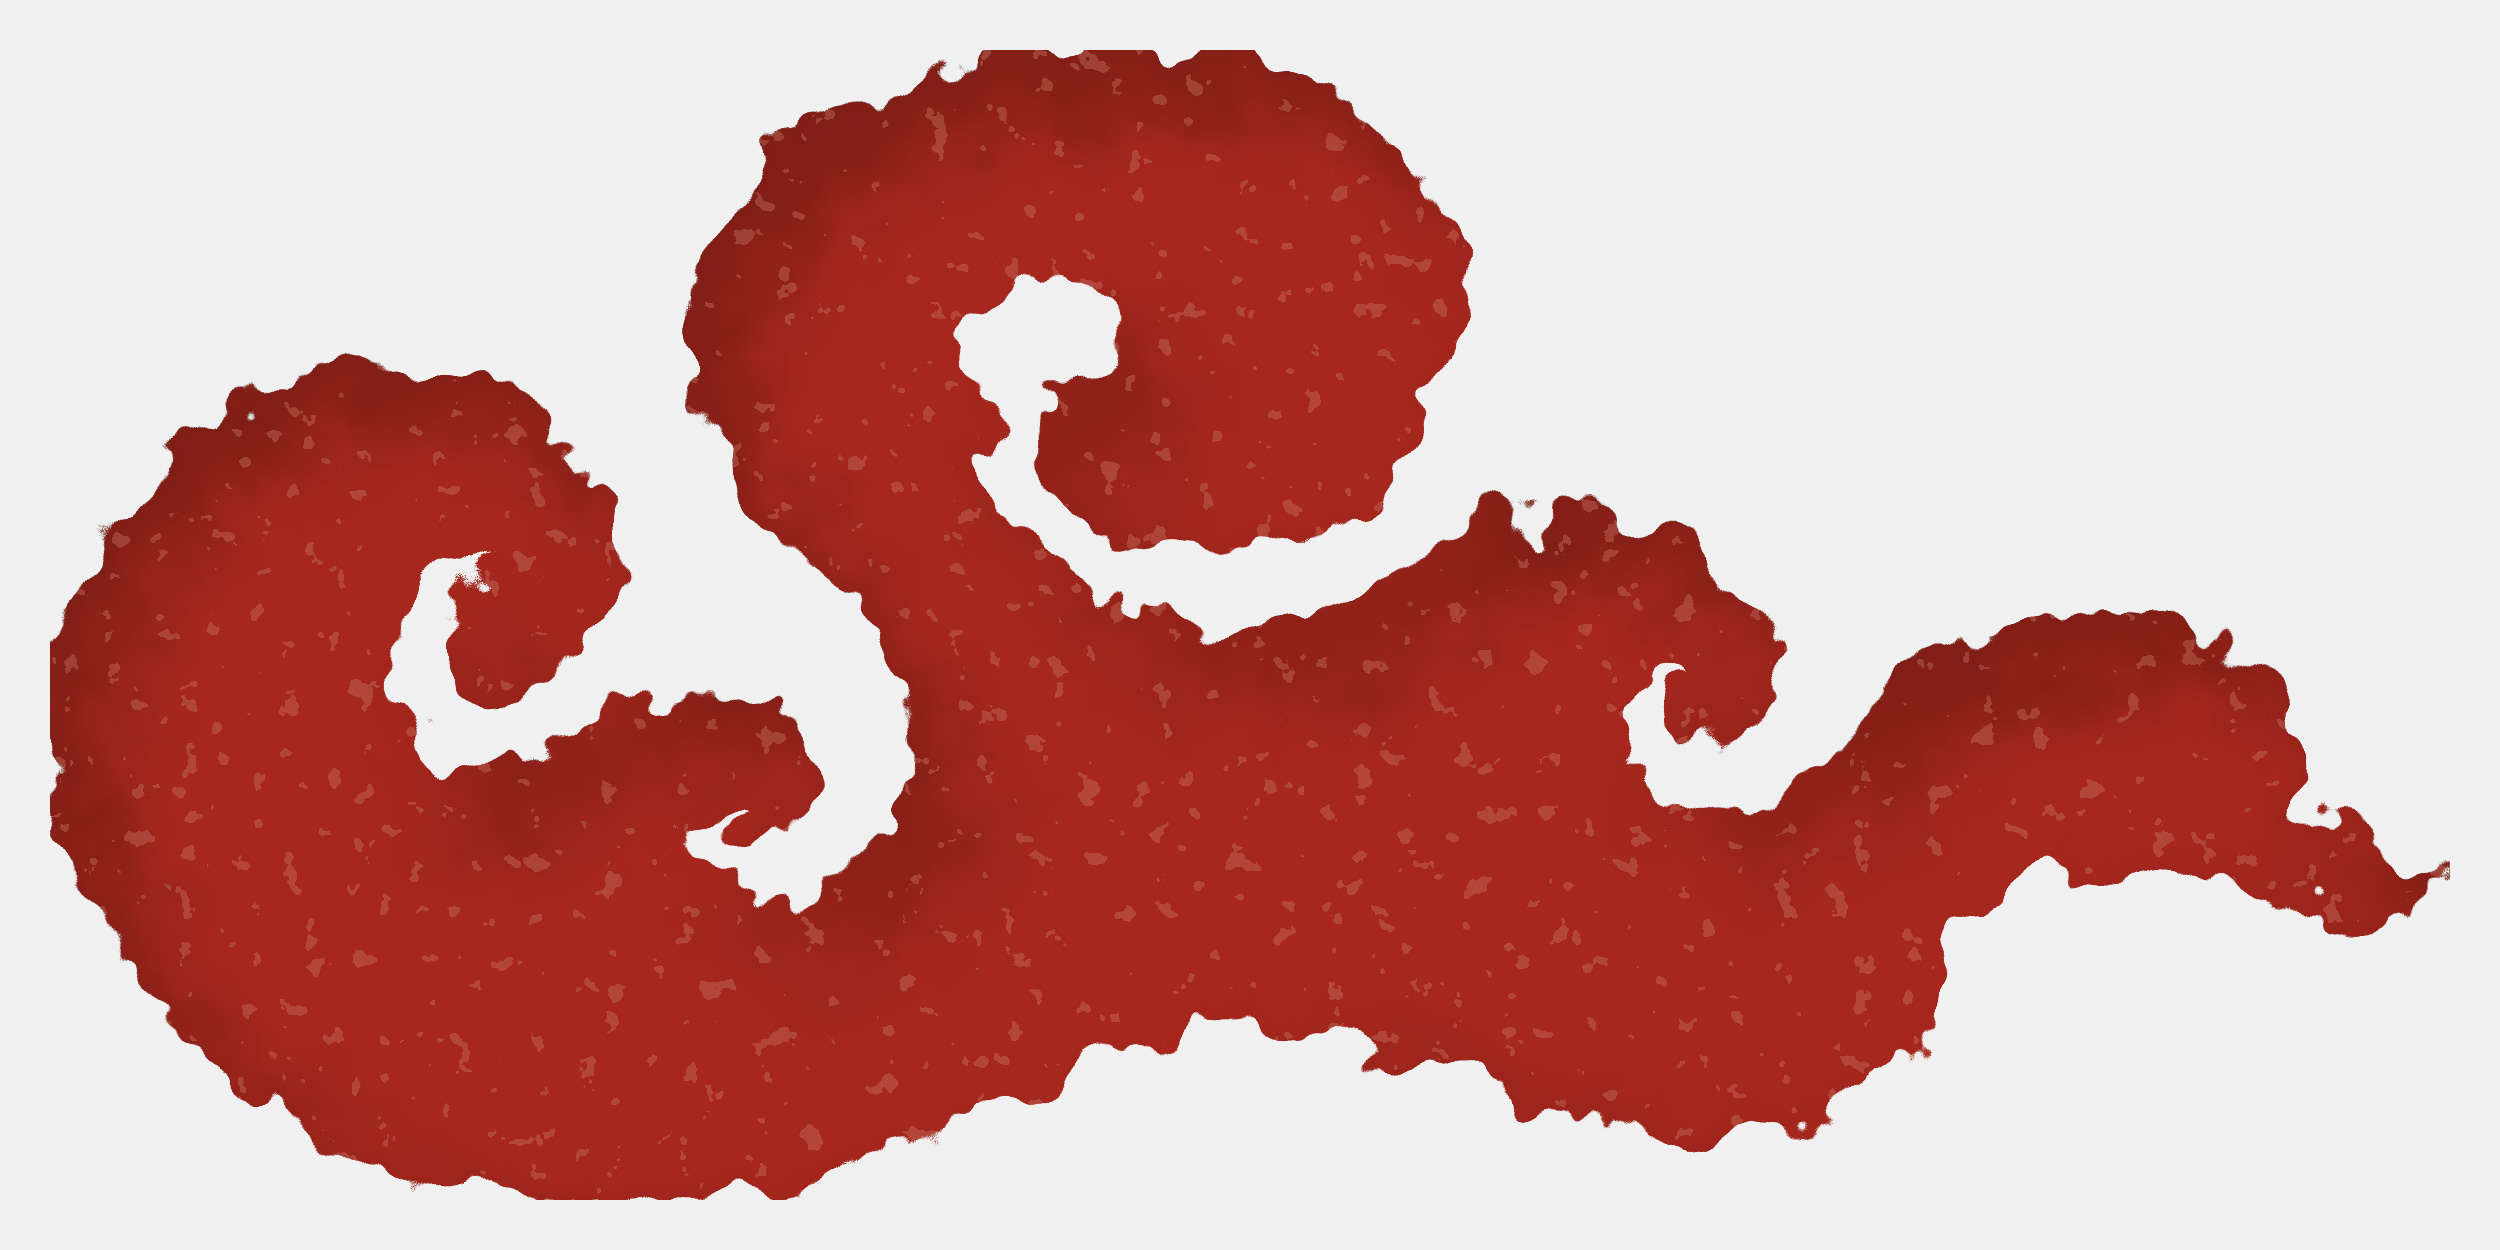
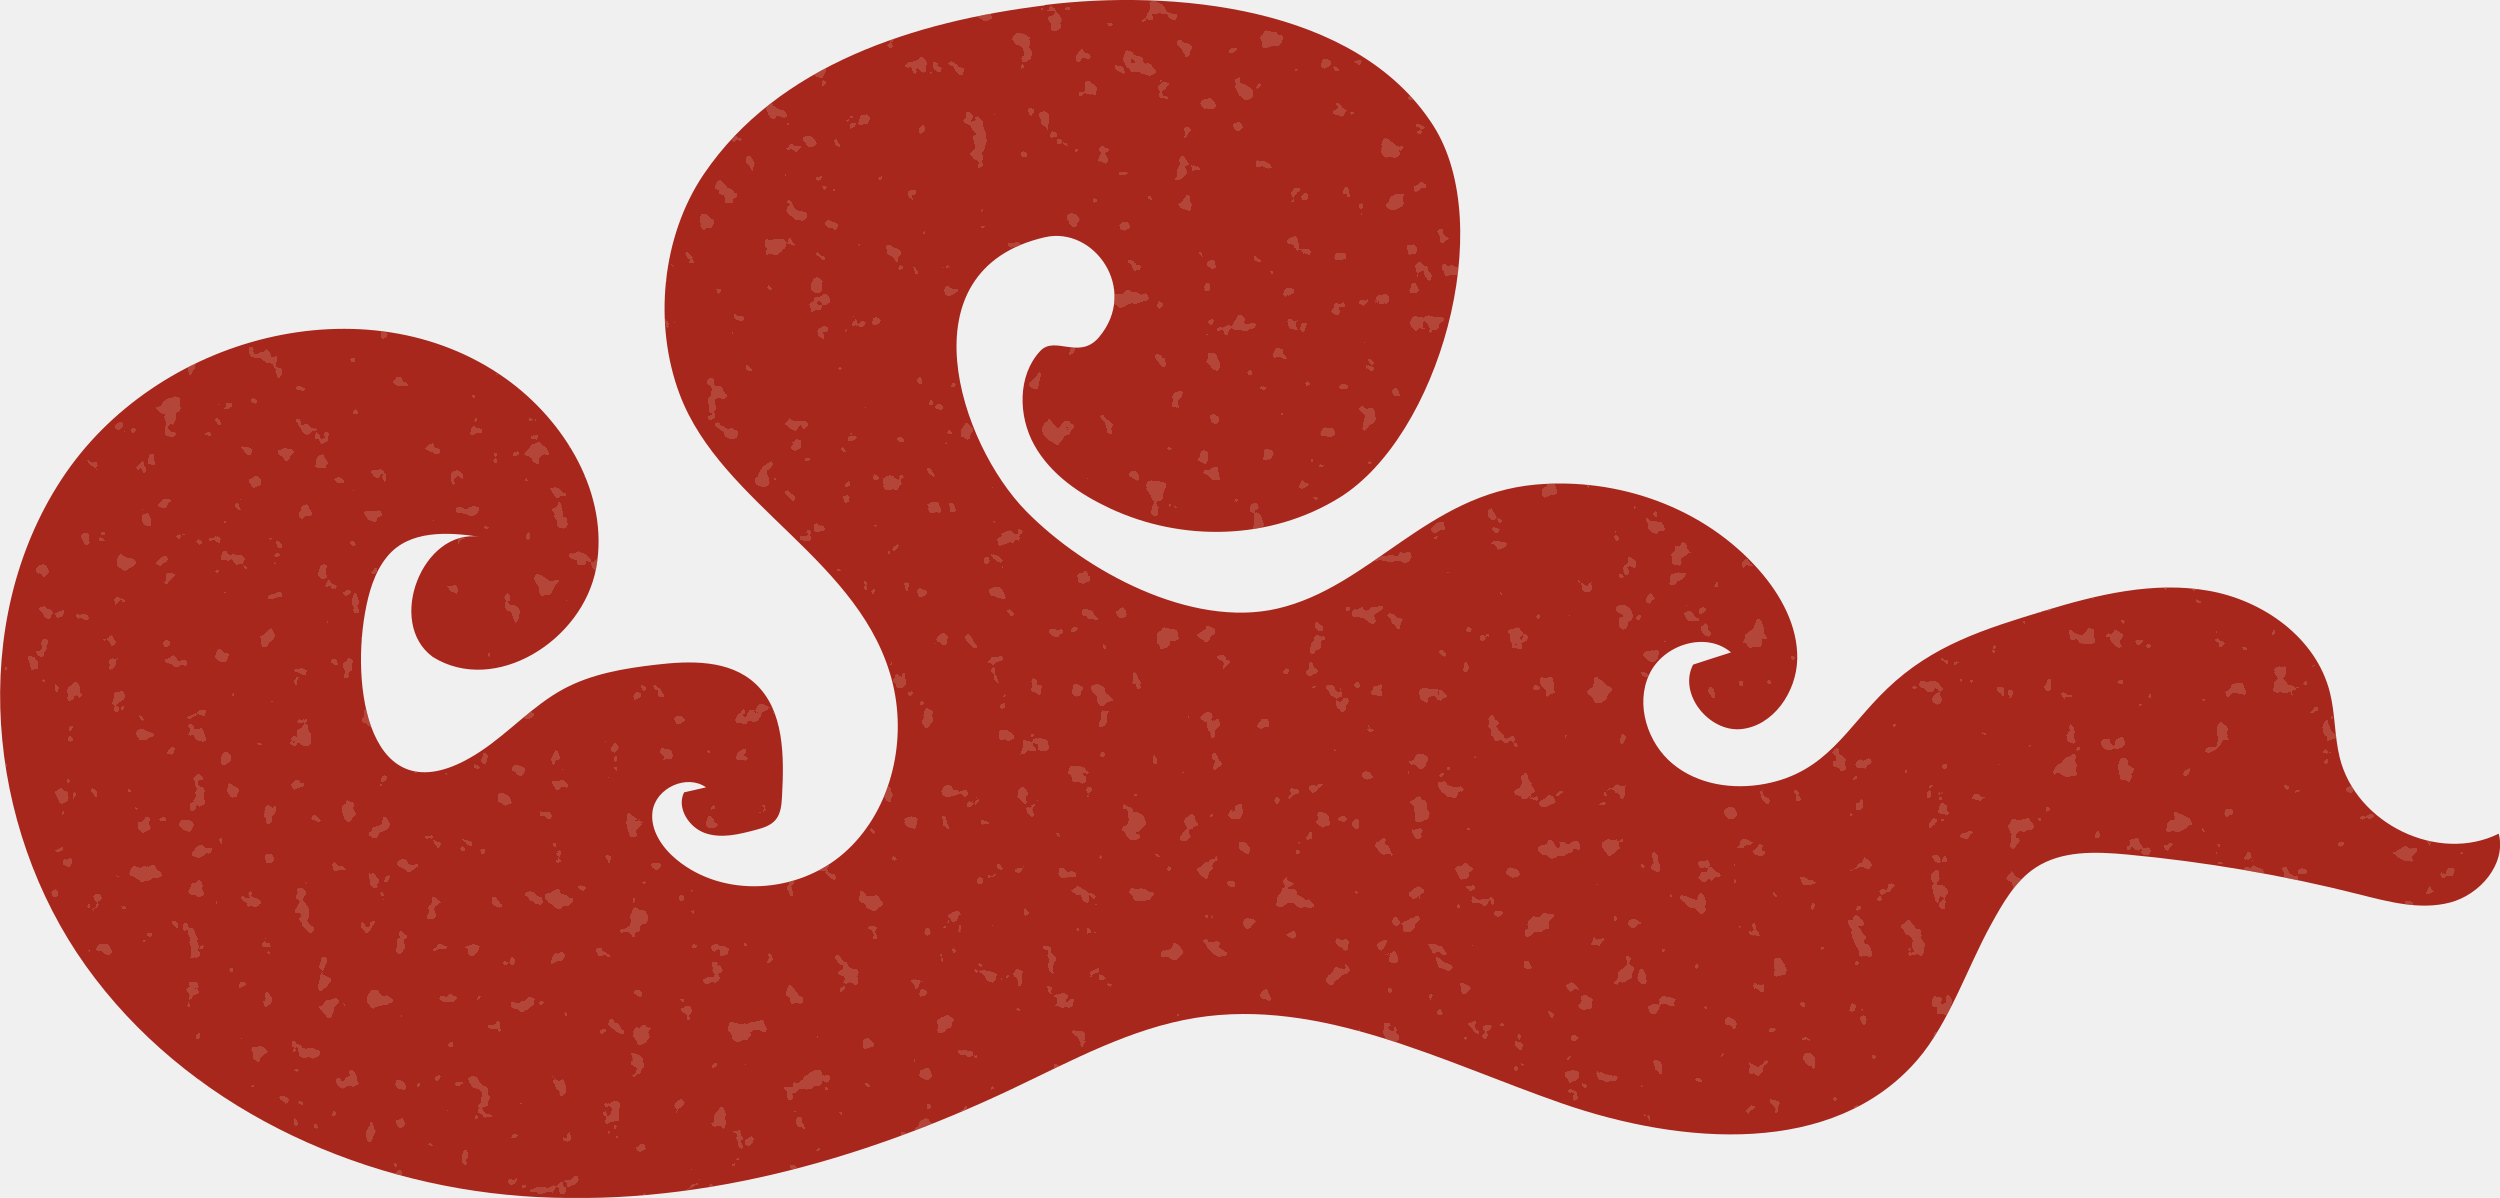
- <svg xmlns="http://www.w3.org/2000/svg" width="150" height="75" viewBox="0 0 150 75" fill="none">
-   <g clip-path="url(#clip0_183_6965)" filter="url(#filter0_ign_183_6965)">
-     <path d="M63.166 3.29C70.406 2.391 81.096 3.278 85.545 10.216C89.292 16.055 85.842 28.145 80.152 31.665C76.162 34.131 71.078 34.226 66.919 32.274C65.194 31.464 63.523 30.334 62.578 28.642C61.634 26.956 61.61 24.62 62.917 23.218C63.771 22.301 65.163 23.768 66.301 22.425C68.62 19.675 66.023 16.013 63.184 16.664C54.993 18.551 58.256 28.541 62.124 32.463C65.514 35.9 71.604 39.201 76.562 38.059C81.919 36.829 85.2 31.475 91.447 30.913C96.187 30.488 101.163 32.221 104.341 35.858C105.582 37.278 106.563 39.065 106.521 40.969C106.478 42.874 105.128 44.82 103.282 44.997C101.436 45.175 99.65 42.963 100.522 41.283C101.248 41.046 101.974 40.809 102.707 40.579C101.272 39.348 98.808 40.111 97.997 41.845C97.186 43.572 97.888 45.79 99.347 46.997C100.8 48.203 102.828 48.499 104.668 48.15C108.24 47.47 109.335 44.932 111.702 42.667C114.323 40.159 117.259 39.248 120.77 38.177C123.833 37.243 127.048 36.474 130.196 37.024C133.343 37.568 136.419 39.727 137.206 42.898C137.508 44.116 137.466 45.4 137.763 46.618C138.695 50.463 143.453 52.746 146.927 51.019C147.375 52.782 145.832 54.544 144.113 54.988C142.393 55.432 140.59 54.947 138.864 54.509C134.482 53.403 130.014 52.64 125.522 52.22C123.718 52.054 121.763 51.977 120.238 52.983C119.082 53.746 118.361 55.023 117.683 56.254C116.309 58.738 115.268 61.932 113.44 64.05C108.603 69.652 99.88 68.954 92.973 66.558C86.066 64.156 79.092 60.471 71.883 61.625C68.129 62.228 64.715 64.103 61.265 65.736C52.445 69.912 42.753 72.621 33.062 71.894C23.37 71.166 13.691 66.676 7.946 58.638C2.201 50.599 1.124 38.875 6.547 30.606C11.965 22.331 24.133 19.125 32.117 24.797C35.55 27.24 38.11 31.493 37.342 35.705C36.573 39.916 31.494 43.069 27.928 40.839C25.223 38.863 27.341 33.433 30.628 33.918C28.849 33.652 26.578 33.498 25.301 35.06C24.563 35.959 24.23 37.142 24.024 38.307C23.176 43.099 24.496 50.362 30.665 46.287C32.323 45.193 33.691 43.649 35.441 42.696C37.069 41.815 38.928 41.502 40.762 41.289C42.759 41.052 45.017 40.993 46.507 42.377C48.177 43.921 48.171 46.571 48.044 48.872C48.02 49.345 47.977 49.854 47.681 50.215C47.396 50.558 46.942 50.694 46.513 50.806C45.562 51.06 44.545 51.309 43.619 50.989C42.687 50.67 41.954 49.534 42.402 48.641C42.826 48.547 43.244 48.446 43.667 48.351C42.566 47.571 40.78 48.375 40.586 49.73C40.435 50.806 41.143 51.829 41.966 52.51C44.678 54.751 48.934 54.468 51.591 52.155C54.249 49.848 55.26 45.873 54.43 42.407C52.729 35.297 44.569 32.126 42.154 25.726C40.623 21.674 41.113 16.617 43.534 13.038C47.814 6.715 55.738 4.224 63.184 3.308L63.166 3.29Z" fill="#A7271D" />
+ <svg xmlns="http://www.w3.org/2000/svg" width="144" height="69" viewBox="0 0 144 69" fill="none">
+   <g clip-path="url(#clip0_183_6965)" filter="url(#filter0_n_183_6965)">
+     <path d="M60.166 0.29C67.406 -0.609 78.096 0.278 82.545 7.216C86.292 13.055 82.842 25.145 77.152 28.665C73.162 31.131 68.078 31.226 63.919 29.274C62.194 28.464 60.523 27.334 59.578 25.642C58.634 23.956 58.61 21.62 59.917 20.218C60.771 19.301 62.163 20.768 63.301 19.425C65.62 16.675 63.023 13.013 60.184 13.664C51.993 15.551 55.256 25.541 59.124 29.463C62.514 32.9 68.604 36.201 73.562 35.059C78.919 33.829 82.2 28.475 88.447 27.913C93.187 27.488 98.163 29.221 101.341 32.859C102.582 34.278 103.563 36.065 103.521 37.969C103.478 39.874 102.128 41.82 100.282 41.997C98.436 42.175 96.65 39.963 97.522 38.283C98.248 38.046 98.974 37.809 99.707 37.579C98.272 36.349 95.808 37.111 94.997 38.845C94.186 40.572 94.888 42.79 96.347 43.997C97.8 45.203 99.828 45.499 101.668 45.15C105.24 44.47 106.335 41.932 108.702 39.667C111.323 37.159 114.259 36.248 117.77 35.177C120.833 34.243 124.048 33.474 127.196 34.024C130.343 34.568 133.419 36.727 134.206 39.898C134.508 41.116 134.466 42.4 134.763 43.618C135.695 47.463 140.453 49.746 143.927 48.019C144.375 49.782 142.832 51.544 141.113 51.988C139.393 52.432 137.59 51.947 135.864 51.509C131.482 50.403 127.014 49.64 122.522 49.22C120.718 49.054 118.763 48.977 117.238 49.983C116.082 50.746 115.361 52.024 114.683 53.254C113.309 55.738 112.268 58.932 110.44 61.05C105.603 66.652 96.88 65.954 89.973 63.558C83.066 61.157 76.092 57.471 68.883 58.625C65.129 59.228 61.715 61.103 58.265 62.736C49.445 66.912 39.753 69.621 30.062 68.894C20.37 68.166 10.691 63.676 4.946 55.638C-0.799 47.599 -1.876 35.875 3.547 27.606C8.965 19.331 21.133 16.125 29.117 21.797C32.55 24.24 35.11 28.493 34.342 32.705C33.573 36.916 28.494 40.069 24.928 37.839C22.223 35.863 24.341 30.433 27.628 30.918C25.849 30.652 23.578 30.498 22.301 32.06C21.563 32.959 21.23 34.142 21.024 35.307C20.176 40.099 21.496 47.362 27.665 43.287C29.323 42.193 30.691 40.649 32.441 39.696C34.069 38.815 35.928 38.502 37.762 38.289C39.759 38.052 42.017 37.993 43.507 39.377C45.177 40.921 45.171 43.571 45.044 45.872C45.02 46.345 44.977 46.854 44.681 47.215C44.396 47.558 43.942 47.694 43.513 47.806C42.562 48.06 41.545 48.309 40.619 47.989C39.687 47.67 38.954 46.534 39.402 45.641C39.826 45.547 40.244 45.446 40.667 45.351C39.566 44.571 37.78 45.375 37.586 46.73C37.435 47.806 38.143 48.829 38.966 49.51C41.678 51.752 45.934 51.468 48.591 49.155C51.249 46.848 52.26 42.873 51.43 39.407C49.729 32.297 41.569 29.126 39.154 22.726C37.623 18.674 38.113 13.617 40.534 10.038C44.814 3.715 52.738 1.224 60.184 0.308L60.166 0.29Z" fill="#A7271D" />
  </g>
  <defs>
-     <filter id="filter0_ign_183_6965" x="0" y="0" width="150" height="75" filterUnits="userSpaceOnUse" color-interpolation-filters="sRGB">
+     <filter id="filter0_n_183_6965" x="0" y="0" width="144" height="69" filterUnits="userSpaceOnUse" color-interpolation-filters="sRGB">
      <feFlood flood-opacity="0" result="BackgroundImageFix" />
      <feBlend mode="normal" in="SourceGraphic" in2="BackgroundImageFix" result="shape" />
-       <feColorMatrix in="SourceAlpha" type="matrix" values="0 0 0 0 0 0 0 0 0 0 0 0 0 0 0 0 0 0 127 0" result="hardAlpha" />
-       <feOffset dx="3" dy="3" />
-       <feGaussianBlur stdDeviation="3" />
-       <feComposite in2="hardAlpha" operator="arithmetic" k2="-1" k3="1" />
-       <feColorMatrix type="matrix" values="0 0 0 0 0 0 0 0 0 0 0 0 0 0 0 0 0 0 0.25 0" />
-       <feBlend mode="normal" in2="shape" result="effect1_innerShadow_183_6965" />
-       <feTurbulence type="fractalNoise" baseFrequency="0.222 0.222" numOctaves="3" seed="1056" />
-       <feDisplacementMap in="effect1_innerShadow_183_6965" scale="6" xChannelSelector="R" yChannelSelector="G" result="displacedImage" width="100%" height="100%" />
-       <feMerge result="effect2_texture_183_6965">
-         <feMergeNode in="displacedImage" />
-       </feMerge>
      <feTurbulence type="fractalNoise" baseFrequency="0.667 0.667" stitchTiles="stitch" numOctaves="3" result="noise" seed="7254" />
      <feColorMatrix in="noise" type="luminanceToAlpha" result="alphaNoise" />
      <feComponentTransfer in="alphaNoise" result="coloredNoise1">
        <feFuncA type="discrete" tableValues="0 0 0 0 0 0 0 0 0 0 0 0 0 0 1 1 1 1 1 1 1 1 1 1 1 1 1 1 1 1 1 1 1 1 1 0 0 0 0 0 0 0 0 0 0 0 0 0 0 0 0 0 0 0 0 0 0 0 0 0 0 0 0 0 0 0 0 0 0 0 0 0 0 0 0 0 0 0 0 0 0 0 0 0 0 0 0 0 0 0 0 0 0 0 0 0 0 0 0 0 " />
      </feComponentTransfer>
-       <feComposite operator="in" in2="effect2_texture_183_6965" in="coloredNoise1" result="noise1Clipped" />
+       <feComposite operator="in" in2="shape" in="coloredNoise1" result="noise1Clipped" />
      <feFlood flood-color="rgba(197, 117, 100, 0.4)" result="color1Flood" />
      <feComposite operator="in" in2="noise1Clipped" in="color1Flood" result="color1" />
-       <feMerge result="effect3_noise_183_6965">
-         <feMergeNode in="effect2_texture_183_6965" />
+       <feMerge result="effect1_noise_183_6965">
+         <feMergeNode in="shape" />
        <feMergeNode in="color1" />
      </feMerge>
    </filter>
    <clipPath id="clip0_183_6965">
-       <rect width="144" height="69" fill="white" transform="matrix(-1 0 0 1 147 3)" />
+       <rect width="144" height="69" fill="white" transform="matrix(-1 0 0 1 144 0)" />
    </clipPath>
  </defs>
</svg>
